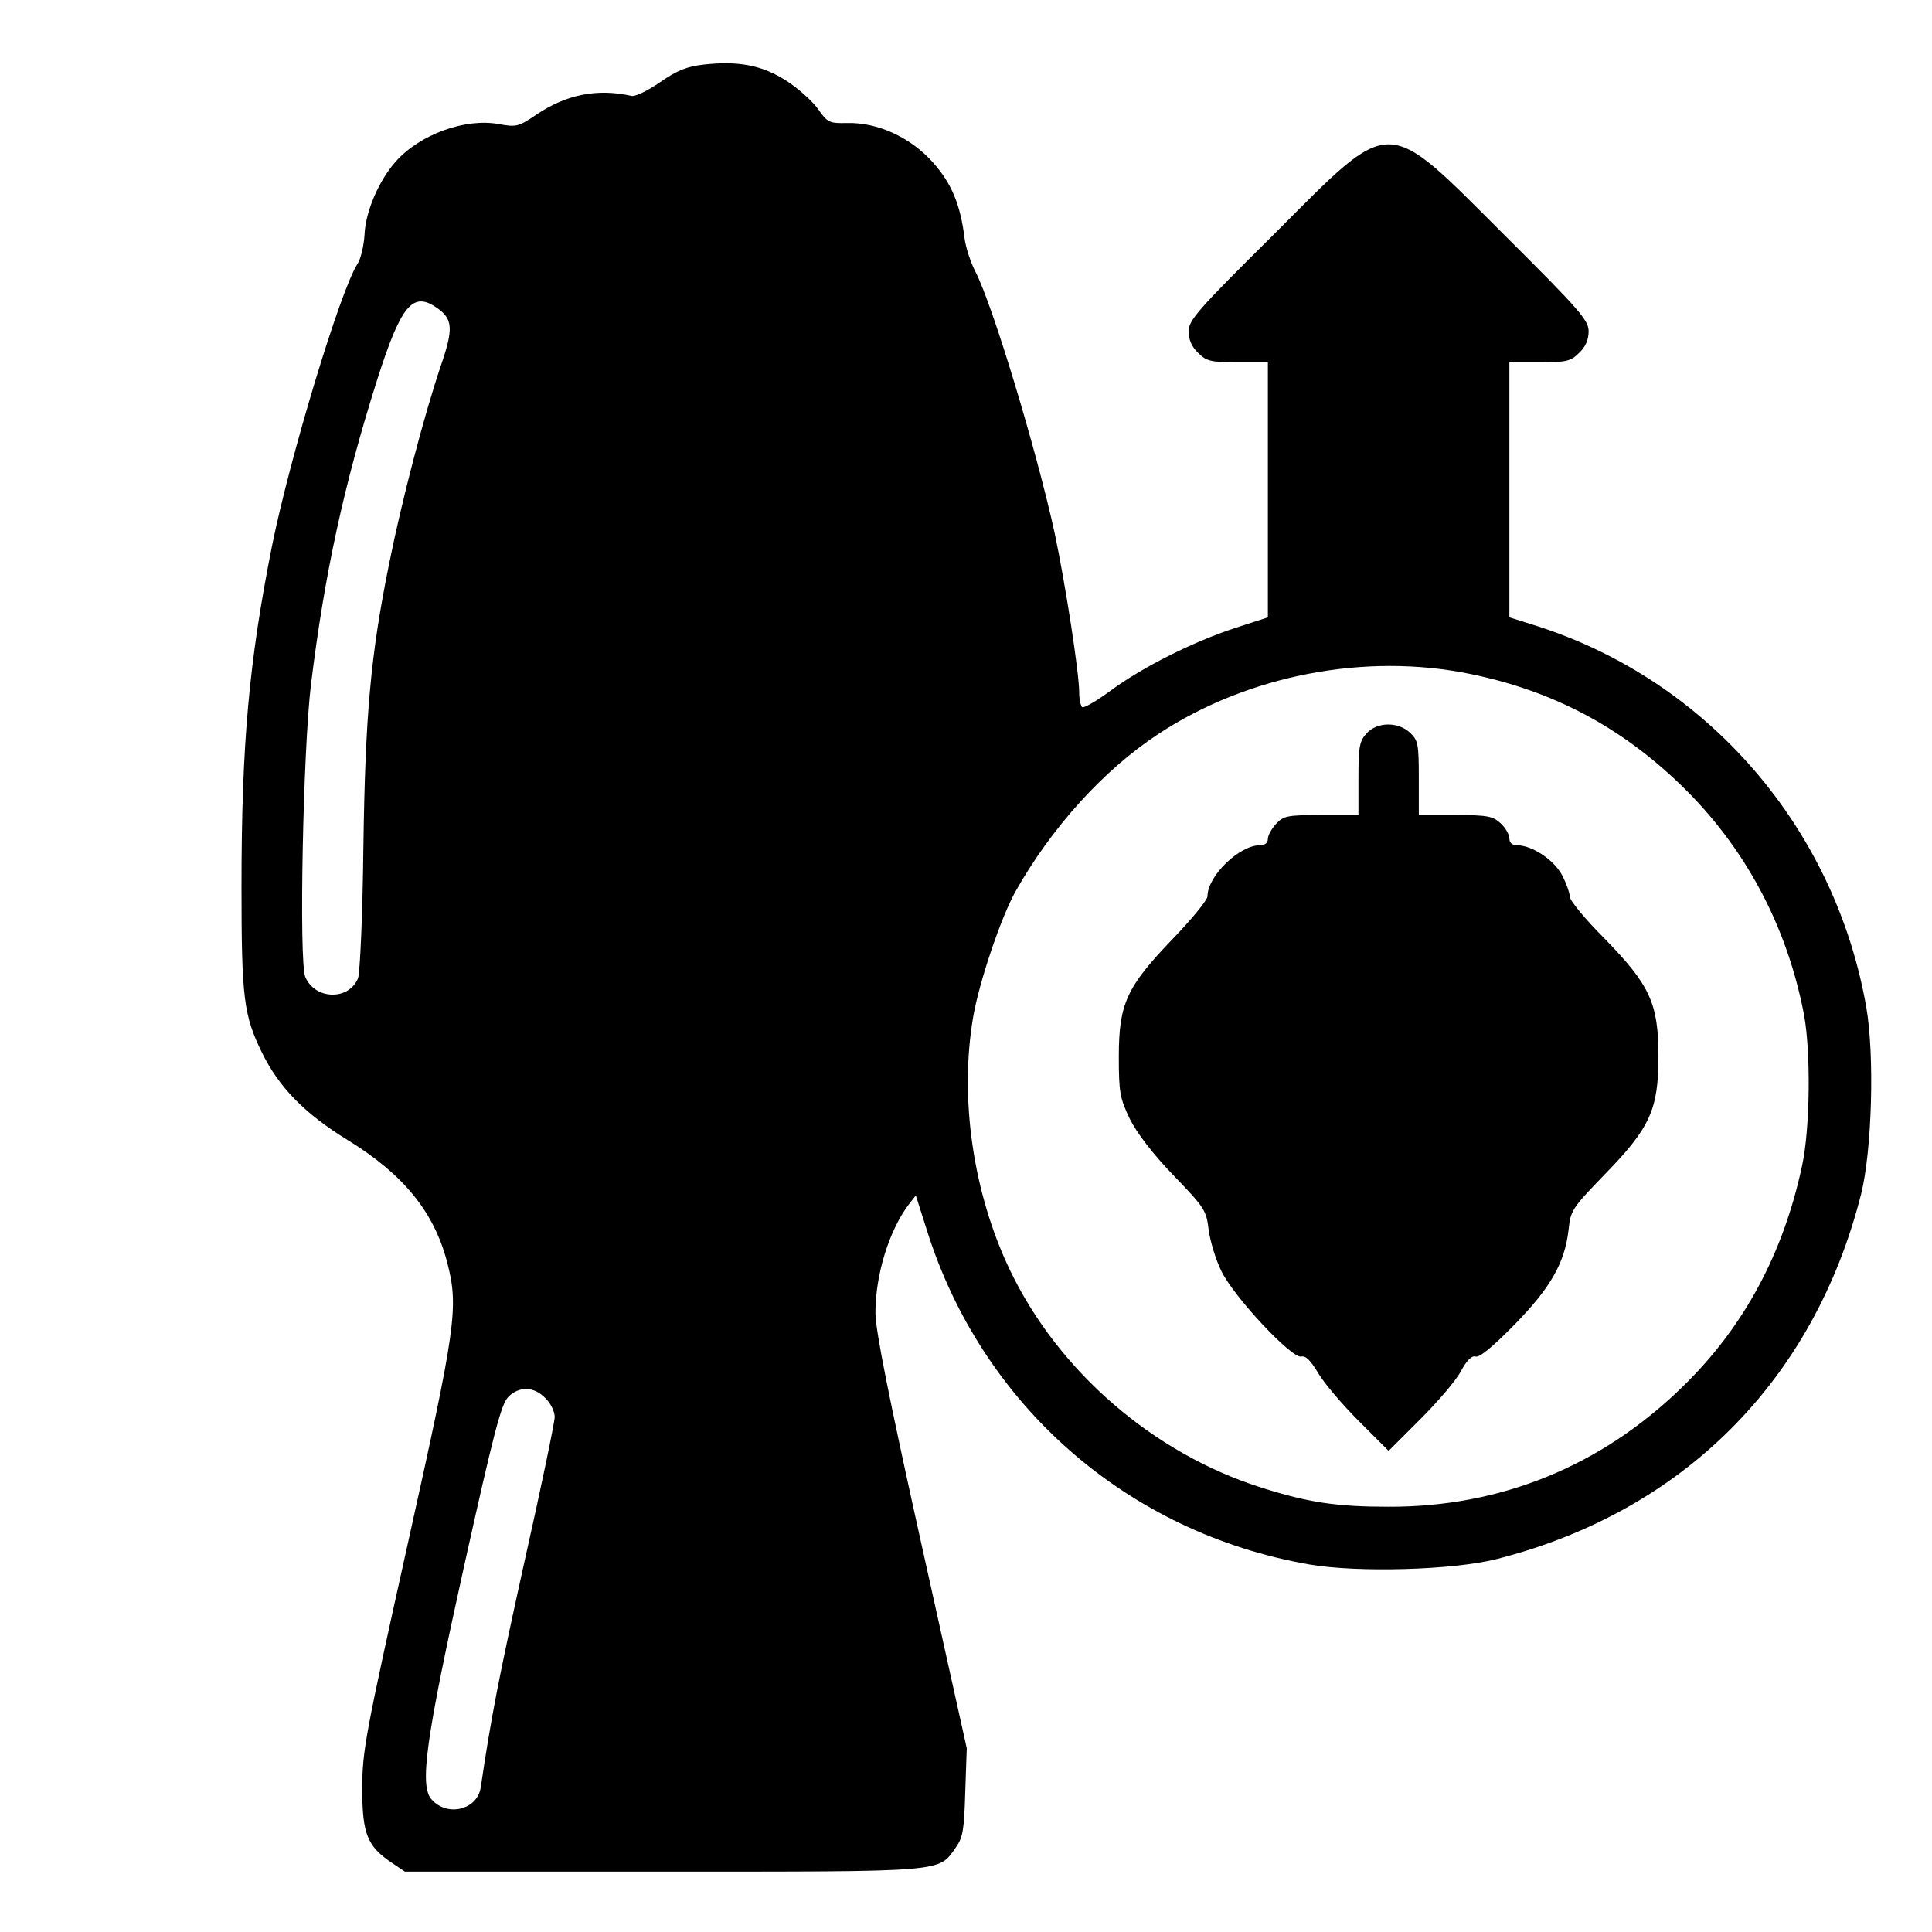
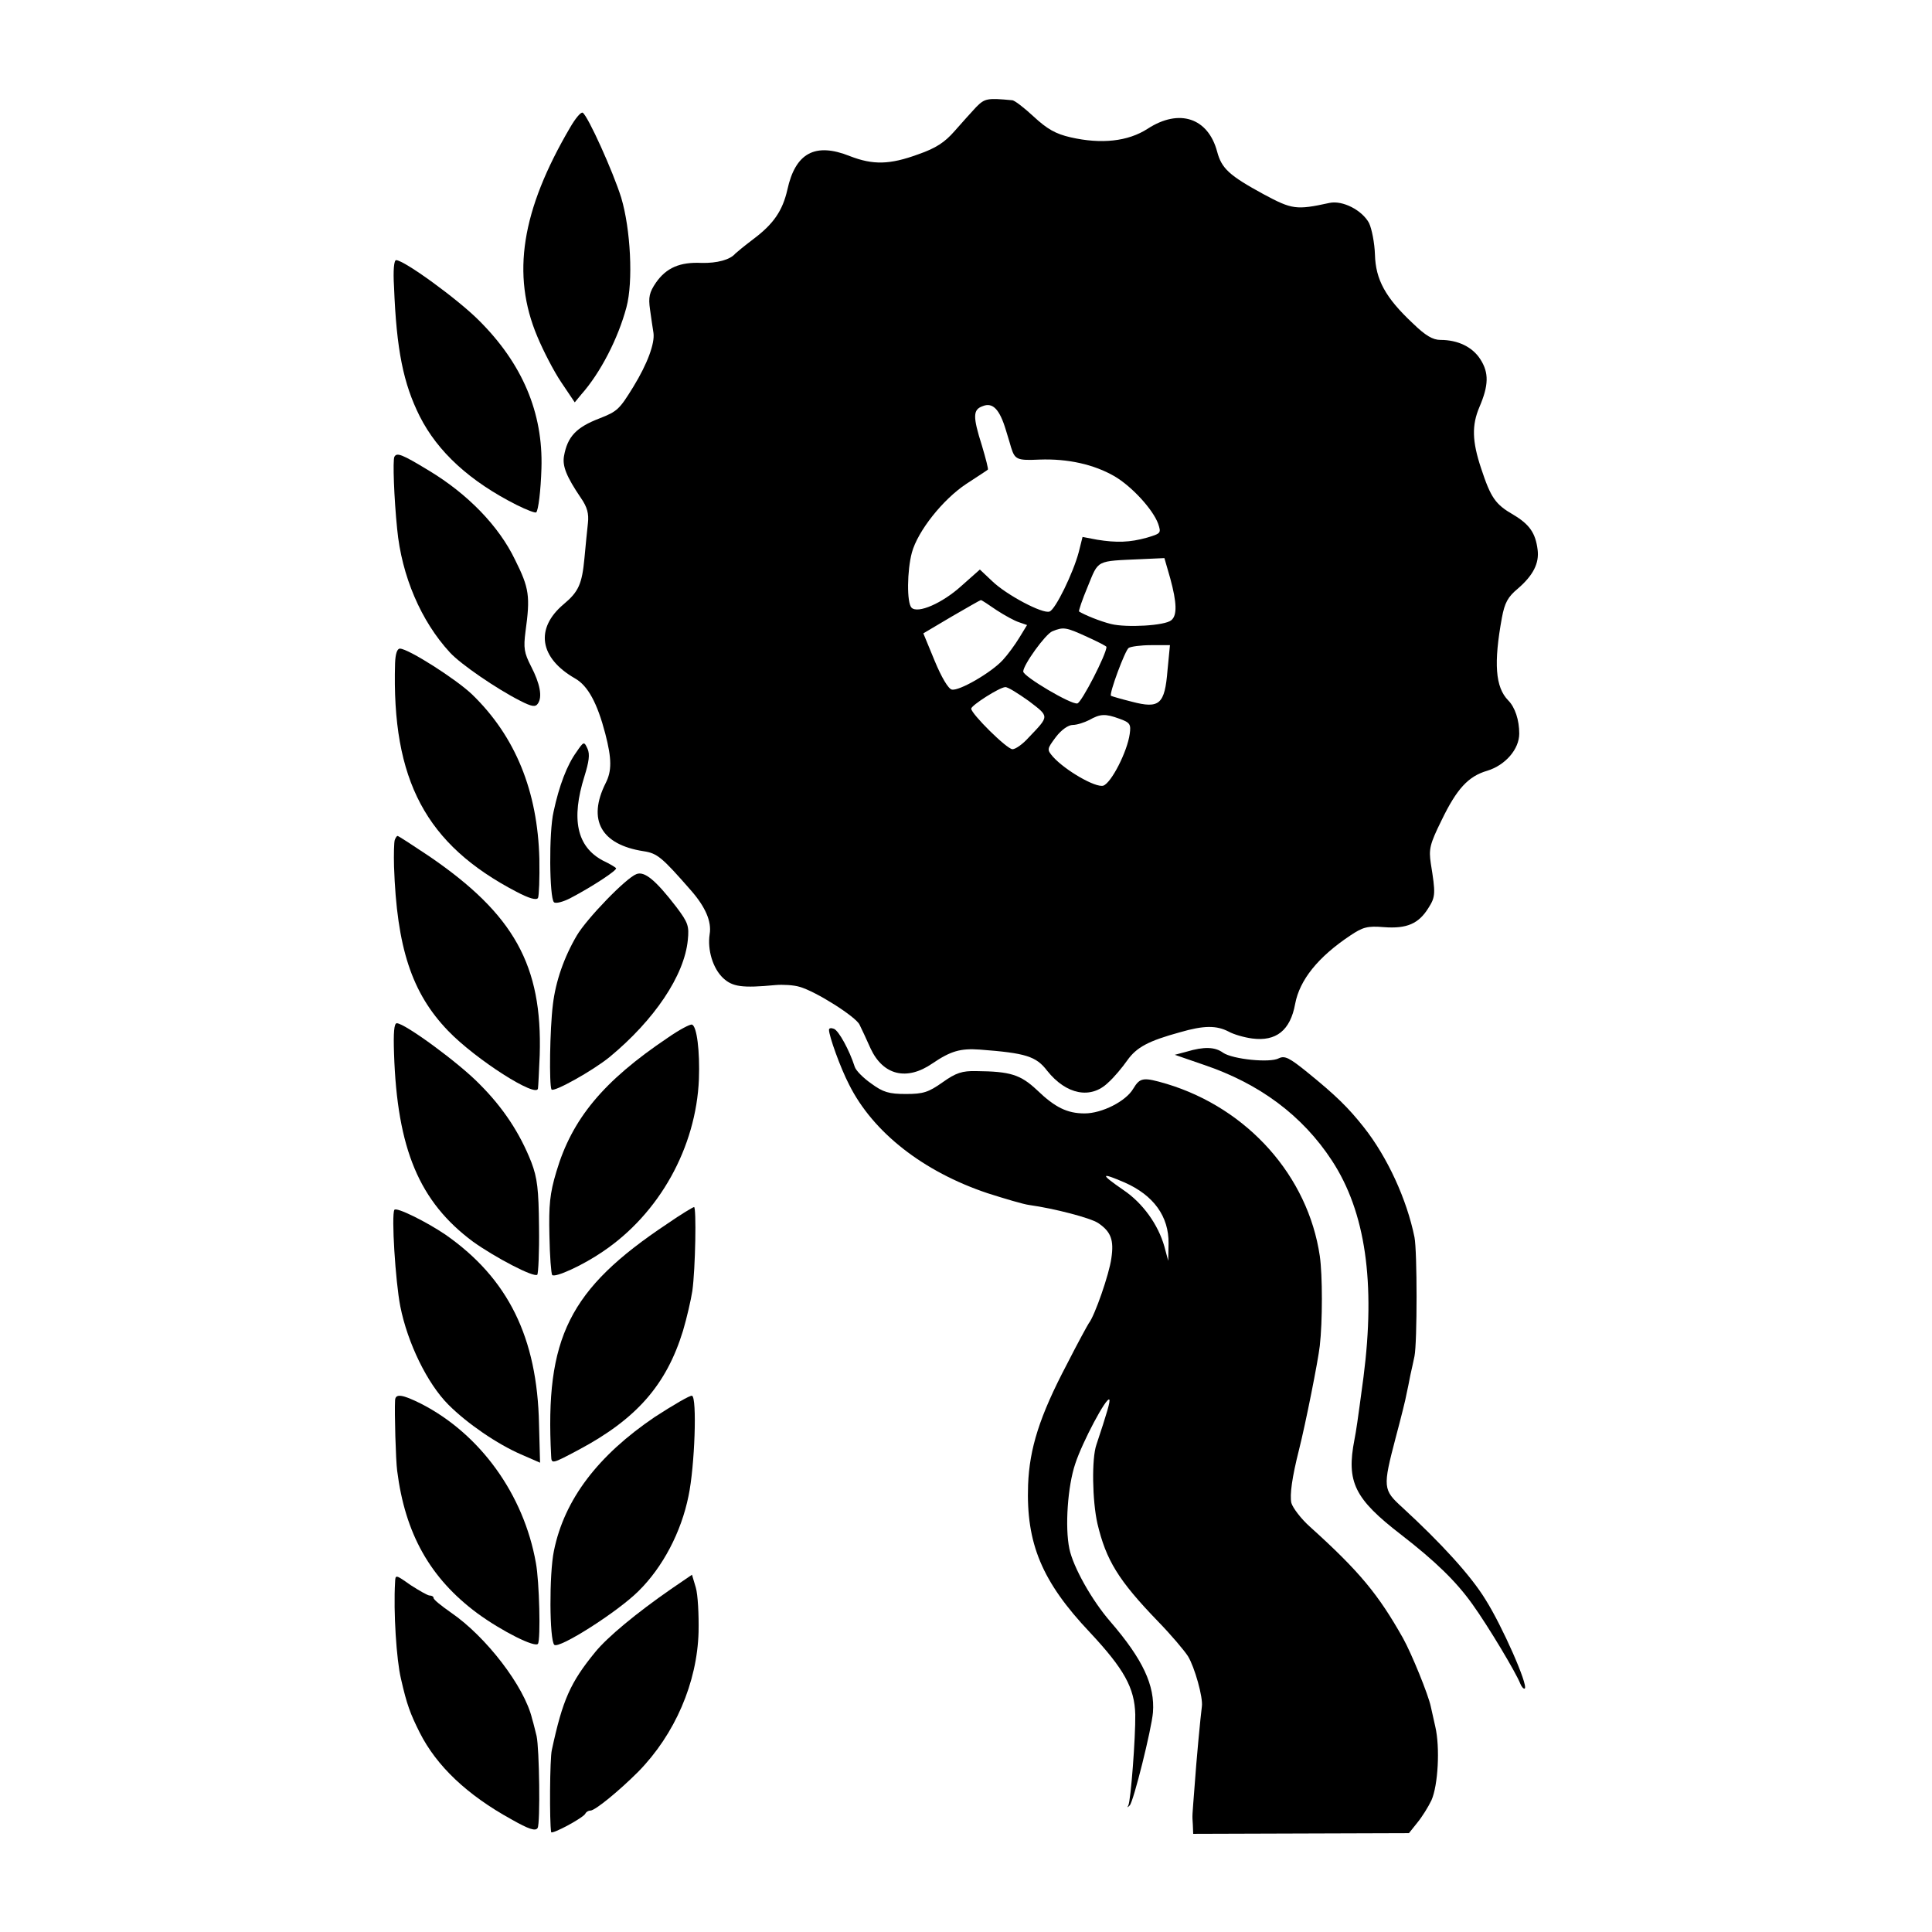
- <svg xmlns="http://www.w3.org/2000/svg" version="1.0" width="512pt" height="512pt" viewBox="0 0 512 512" preserveAspectRatio="xMidYMid meet">
-   <g transform="translate(0,512) scale(0.1,-0.1)" fill="#000000" stroke="none">
-     <path d="M1866 4949 c-45 -5 -71 -15 -117 -47 -32 -22 -66 -39 -76 -36 -90 20 -172 4 -252 -50 -47 -32 -53 -33 -98 -25 -89 17 -211 -27 -275 -100 -45 -51 -80 -134 -82 -194 -2 -29 -10 -64 -19 -77 -45 -70 -178 -509 -226 -746 -61 -307 -81 -524 -81 -905 0 -294 6 -340 54 -438 45 -92 113 -162 227 -232 148 -91 229 -190 264 -324 31 -120 24 -169 -105 -749 -112 -504 -120 -546 -120 -646 0 -120 13 -153 79 -197 l34 -23 684 0 c757 0 729 -2 776 64 19 27 22 46 25 147 l4 116 -121 545 c-86 387 -121 563 -121 609 0 101 36 218 89 288 l18 23 28 -88 c145 -467 532 -806 1015 -890 128 -22 379 -15 495 14 494 125 842 473 967 967 29 116 36 367 14 495 -83 476 -420 866 -873 1011 l-73 23 0 338 0 338 80 0 c73 0 83 3 105 25 17 16 25 35 25 57 0 29 -23 56 -222 254 -323 322 -293 322 -615 0 -200 -198 -223 -225 -223 -254 0 -22 8 -41 25 -57 22 -22 32 -25 105 -25 l80 0 0 -338 0 -338 -86 -28 c-110 -36 -243 -102 -329 -165 -38 -28 -72 -48 -77 -45 -4 3 -8 20 -8 39 0 52 -37 290 -65 422 -47 216 -164 604 -210 693 -13 25 -26 65 -29 90 -11 88 -34 144 -84 200 -59 66 -146 106 -227 104 -47 -1 -52 1 -77 37 -16 22 -53 55 -84 75 -64 41 -126 53 -218 43z m-708 -645 c42 -29 44 -55 11 -151 -46 -136 -105 -363 -138 -528 -49 -243 -63 -398 -68 -750 -2 -183 -9 -331 -14 -347 -24 -60 -114 -58 -140 3 -17 42 -6 599 15 774 36 294 87 529 176 810 63 197 94 234 158 189z m2738 -970 c216 -44 396 -138 556 -292 171 -164 284 -375 329 -612 18 -98 16 -300 -5 -398 -50 -235 -155 -430 -318 -588 -214 -209 -481 -318 -778 -317 -137 0 -212 11 -335 50 -287 90 -540 308 -669 578 -97 203 -134 454 -97 670 16 93 74 265 113 334 95 168 232 320 378 416 237 156 548 216 826 159z m-2451 -1919 c14 -13 25 -36 25 -50 0 -14 -36 -187 -80 -383 -68 -308 -88 -409 -116 -599 -9 -59 -88 -79 -130 -32 -33 36 -16 159 86 619 78 351 98 429 117 448 29 29 68 28 98 -3z" />
-     <path d="M3622 3177 c-19 -21 -22 -34 -22 -120 l0 -97 -98 0 c-90 0 -100 -2 -120 -23 -12 -13 -22 -31 -22 -40 0 -11 -8 -17 -21 -17 -55 0 -139 -82 -139 -135 0 -10 -41 -60 -91 -112 -123 -128 -144 -172 -144 -313 0 -96 3 -110 29 -165 19 -38 61 -93 116 -150 83 -86 87 -93 93 -144 4 -30 19 -80 34 -110 33 -68 188 -234 212 -226 11 3 25 -11 45 -45 16 -27 65 -84 108 -127 l78 -78 85 85 c46 46 95 103 107 127 16 29 28 41 39 38 10 -3 45 26 102 84 96 98 134 164 144 253 5 50 10 57 94 144 122 125 144 173 144 314 0 142 -22 189 -145 315 -50 50 -90 99 -90 109 0 9 -9 35 -20 56 -21 41 -80 80 -120 80 -13 0 -20 7 -20 18 0 10 -10 28 -23 40 -21 19 -34 22 -120 22 l-97 0 0 98 c0 90 -2 100 -23 120 -32 30 -87 29 -115 -1z" />
+ <svg xmlns="http://www.w3.org/2000/svg" version="1.0" width="557pt" height="557pt" viewBox="0 0 557 557" preserveAspectRatio="xMidYMid meet">
+   <g transform="translate(0,557) scale(0.1,-0.1)" fill="#000000" stroke="none">
+     <path d="M2814 5261 c-13 -14 -41 -45 -62 -69 -28 -32 -53 -49 -105 -67 -82 -30 -130 -31 -197 -5 -100 40 -157 9 -180 -97 -14 -61 -40 -99 -99 -143 -25 -19 -48 -38 -51 -41 -15 -18 -53 -28 -97 -27 -63 3 -102 -14 -132 -57 -19 -28 -22 -42 -17 -77 3 -24 8 -54 10 -68 4 -30 -17 -88 -58 -155 -40 -65 -46 -71 -97 -91 -68 -26 -93 -53 -103 -109 -5 -29 7 -59 49 -121 18 -26 23 -45 20 -72 -2 -20 -7 -66 -10 -101 -7 -75 -17 -97 -60 -133 -83 -70 -70 -155 33 -214 37 -21 64 -71 87 -159 19 -73 19 -108 1 -143 -53 -106 -13 -177 109 -196 40 -6 53 -17 137 -113 42 -48 60 -90 54 -126 -7 -45 9 -99 39 -127 27 -25 55 -29 150 -20 22 2 54 0 70 -5 47 -13 162 -86 173 -109 6 -12 20 -42 32 -69 36 -77 104 -94 178 -43 53 36 81 44 137 40 132 -10 162 -19 194 -61 55 -69 126 -83 176 -34 17 15 41 44 55 64 27 38 61 56 152 81 69 20 105 20 140 2 14 -8 45 -17 68 -20 69 -9 110 23 124 100 13 69 66 135 159 197 36 24 49 28 97 24 66 -5 100 10 128 55 21 33 21 42 7 129 -6 41 -3 55 31 124 44 91 77 127 132 143 52 16 92 62 92 107 0 39 -12 76 -32 96 -37 38 -42 107 -18 238 8 43 17 60 46 84 44 38 62 73 57 112 -6 48 -23 73 -70 101 -52 30 -65 49 -93 134 -26 78 -27 124 -5 176 27 63 28 99 3 138 -23 36 -65 56 -115 56 -22 0 -43 12 -80 48 -79 74 -107 126 -109 198 -1 33 -9 74 -17 91 -20 37 -76 66 -114 58 -96 -21 -108 -19 -190 25 -99 54 -121 74 -134 123 -26 97 -109 125 -200 66 -57 -37 -134 -45 -222 -25 -44 10 -68 24 -107 60 -27 25 -55 47 -62 47 -73 7 -79 5 -104 -20z m86 -931 c8 -25 14 -47 15 -50 11 -35 17 -38 82 -35 82 3 157 -14 216 -48 51 -30 111 -96 126 -137 9 -27 8 -28 -32 -40 -50 -14 -88 -15 -144 -6 l-42 8 -11 -44 c-16 -60 -67 -165 -84 -171 -19 -8 -125 48 -166 88 l-35 33 -53 -47 c-55 -50 -126 -81 -144 -63 -14 14 -13 107 1 159 17 62 89 153 157 198 32 21 60 39 62 41 2 1 -6 32 -17 69 -27 85 -26 104 2 114 29 12 49 -9 67 -69z m474 -428 c19 -70 20 -106 3 -120 -18 -16 -130 -22 -174 -11 -32 8 -76 26 -92 36 -2 1 9 34 25 72 32 78 22 73 155 79 l66 3 17 -59z m-501 -91 c23 -15 52 -31 65 -35 l23 -8 -22 -36 c-12 -20 -34 -50 -48 -65 -33 -36 -126 -90 -147 -85 -10 2 -30 36 -49 82 l-33 80 81 48 c45 26 83 48 85 48 2 0 22 -13 45 -29z m261 -77 c31 -14 56 -27 56 -29 0 -21 -72 -161 -84 -163 -18 -4 -156 78 -156 92 0 19 64 108 84 116 32 13 39 12 100 -16z m232 -96 c-8 -99 -23 -112 -103 -91 -32 8 -59 16 -60 17 -6 6 41 132 51 138 6 4 35 8 65 8 l54 0 -7 -72z m-400 -89 c60 -46 60 -42 -1 -106 -16 -18 -37 -33 -46 -33 -16 0 -119 102 -119 117 1 10 81 61 98 62 7 1 37 -18 68 -40z m261 -51 c31 -11 34 -16 30 -44 -7 -51 -53 -141 -76 -149 -22 -7 -110 44 -145 83 -18 21 -18 22 8 57 16 21 36 35 49 35 12 0 33 7 47 14 32 18 46 19 87 4z" />
+     <path d="M1644 5203 c-141 -240 -170 -425 -95 -603 17 -41 48 -101 69 -132 l39 -58 19 23 c55 62 106 161 130 251 20 74 12 226 -15 316 -23 74 -96 236 -111 245 -5 3 -21 -16 -36 -42z" />
+     <path d="M1136 4743 c7 -182 27 -279 74 -373 52 -103 145 -188 280 -256 28 -14 54 -24 56 -21 6 6 13 61 15 127 5 160 -55 302 -181 427 -61 61 -215 173 -238 173 -6 0 -9 -29 -6 -77z" />
+     <path d="M1137 4253 c-5 -10 -1 -119 8 -208 13 -136 69 -266 152 -356 31 -34 135 -105 202 -139 35 -18 45 -19 52 -8 13 19 6 57 -20 107 -20 39 -22 53 -16 100 14 102 11 125 -30 207 -47 98 -137 190 -248 257 -79 48 -93 53 -100 40z" />
+     <path d="M1139 3658 c-10 -338 89 -523 350 -659 36 -19 57 -25 62 -18 3 6 5 56 4 113 -5 195 -69 353 -194 474 -46 44 -184 132 -208 132 -8 0 -13 -15 -14 -42z" />
+     <path d="M1662 3402 c-27 -37 -50 -97 -66 -172 -14 -60 -12 -248 1 -261 5 -5 27 1 48 12 63 33 136 81 131 86 -2 3 -19 13 -38 22 -75 40 -92 119 -53 243 13 42 16 63 9 79 -10 22 -11 22 -32 -9z" />
+     <path d="M1138 3148 c-2 -7 -3 -41 -2 -76 8 -234 51 -365 156 -474 80 -83 256 -195 259 -166 1 7 3 50 5 96 8 259 -74 406 -318 573 -48 32 -89 59 -92 59 -2 0 -6 -6 -8 -12z" />
+     <path d="M1835 3050 c-30 -11 -143 -128 -172 -177 -37 -63 -61 -132 -69 -199 -9 -73 -11 -232 -4 -245 6 -9 119 54 168 94 128 106 215 234 225 337 4 40 1 50 -33 95 -60 78 -92 104 -115 95z" />
+     <path d="M1136 2533 c9 -276 73 -428 228 -543 63 -45 175 -104 185 -95 3 4 6 66 5 138 -1 109 -5 141 -22 186 -33 84 -81 157 -149 225 -59 61 -216 176 -239 176 -8 0 -10 -28 -8 -87z" />
+     <path d="M1925 2578 c-186 -125 -276 -234 -321 -386 -19 -63 -22 -97 -20 -184 1 -59 5 -110 8 -114 9 -8 88 28 145 67 164 110 270 301 278 498 3 80 -6 153 -20 157 -5 2 -37 -15 -70 -38z" />
+     <path d="M2390 2601 c0 -18 33 -110 58 -158 69 -138 214 -251 399 -313 50 -16 104 -32 120 -34 72 -10 176 -37 199 -52 37 -25 46 -49 38 -102 -6 -45 -48 -166 -65 -187 -4 -6 -33 -59 -63 -118 -79 -150 -108 -243 -112 -348 -6 -169 40 -279 178 -425 99 -106 129 -160 131 -237 1 -66 -13 -249 -20 -262 -4 -7 -3 -7 4 0 11 11 63 220 67 268 6 78 -29 153 -123 262 -53 61 -107 157 -118 210 -13 62 -5 180 17 245 21 64 90 193 98 185 4 -3 -7 -40 -37 -130 -14 -40 -12 -162 3 -228 25 -105 60 -163 175 -282 37 -38 75 -83 86 -100 19 -31 44 -119 40 -145 -4 -30 -16 -157 -21 -230 -7 -92 -7 -80 -5 -111 l1 -26 311 1 311 1 24 30 c14 17 32 46 41 65 19 43 25 152 11 212 -5 23 -11 50 -13 58 -7 34 -55 152 -80 197 -71 126 -125 192 -268 321 -26 23 -50 55 -54 69 -5 23 2 74 22 153 19 75 55 256 60 300 8 70 8 204 0 259 -34 230 -207 425 -441 496 -68 20 -77 19 -97 -14 -21 -36 -90 -71 -140 -71 -50 0 -85 17 -137 67 -48 45 -77 54 -175 55 -41 1 -59 -5 -97 -32 -41 -29 -56 -34 -106 -34 -49 0 -66 5 -100 30 -23 16 -45 38 -48 49 -15 47 -46 104 -60 109 -8 3 -14 2 -14 -3z m852 -440 c84 -37 128 -98 127 -176 l-1 -50 -11 41 c-18 64 -63 126 -118 163 -68 47 -67 52 3 22z" />
+     <path d="M3421 2538 l-34 -9 84 -29 c160 -54 284 -146 369 -276 97 -148 126 -352 91 -624 -18 -135 -21 -154 -26 -180 -24 -123 0 -171 135 -275 98 -76 158 -134 205 -200 46 -64 126 -198 138 -229 4 -10 10 -16 13 -14 10 10 -65 180 -113 256 -42 69 -128 163 -240 266 -56 51 -57 57 -19 202 15 56 29 112 31 125 3 13 8 38 11 54 4 17 9 41 12 55 8 40 8 302 0 343 -22 109 -78 231 -146 317 -45 57 -81 92 -161 157 -54 44 -67 50 -84 42 -25 -14 -133 -3 -161 16 -23 17 -55 18 -105 3z" />
+     <path d="M1137 2082 c-9 -15 3 -206 17 -278 21 -106 78 -223 139 -284 54 -54 140 -113 209 -143 l55 -24 -3 111 c-5 250 -89 420 -269 546 -56 38 -143 81 -148 72z" />
+     <path d="M1924 2042 c-284 -189 -353 -329 -335 -670 1 -23 2 -23 79 18 167 89 253 187 301 343 11 37 23 89 27 115 9 64 12 242 5 242 -3 0 -38 -21 -77 -48z" />
+     <path d="M1139 1533 c-2 -35 2 -173 6 -203 23 -182 95 -310 231 -411 71 -52 167 -100 175 -88 8 13 4 180 -6 233 -35 198 -161 372 -331 459 -54 27 -74 30 -75 10z" />
+     <path d="M1888 1485 c-164 -111 -261 -238 -291 -386 -14 -67 -13 -257 1 -271 13 -13 183 95 243 155 70 69 123 170 144 274 18 85 25 285 10 289 -5 2 -53 -26 -107 -61z" />
+     <path d="M1139 1008 c-5 -85 4 -224 17 -278 17 -75 27 -101 54 -155 49 -97 137 -180 264 -250 51 -29 70 -35 76 -25 8 13 5 229 -3 265 -3 11 -8 34 -13 50 -22 93 -133 237 -234 306 -27 19 -50 37 -50 42 0 4 -5 7 -11 7 -6 0 -30 14 -55 30 -44 31 -44 31 -45 8z" />
+     <path d="M1935 989 c-101 -70 -184 -139 -219 -182 -72 -88 -94 -138 -125 -282 -6 -24 -7 -209 -2 -237 1 -8 95 42 99 54 2 4 8 8 14 8 14 0 84 58 138 112 106 108 170 257 174 403 1 50 -2 108 -8 128 l-11 37 -60 -41z" />
  </g>
</svg>
